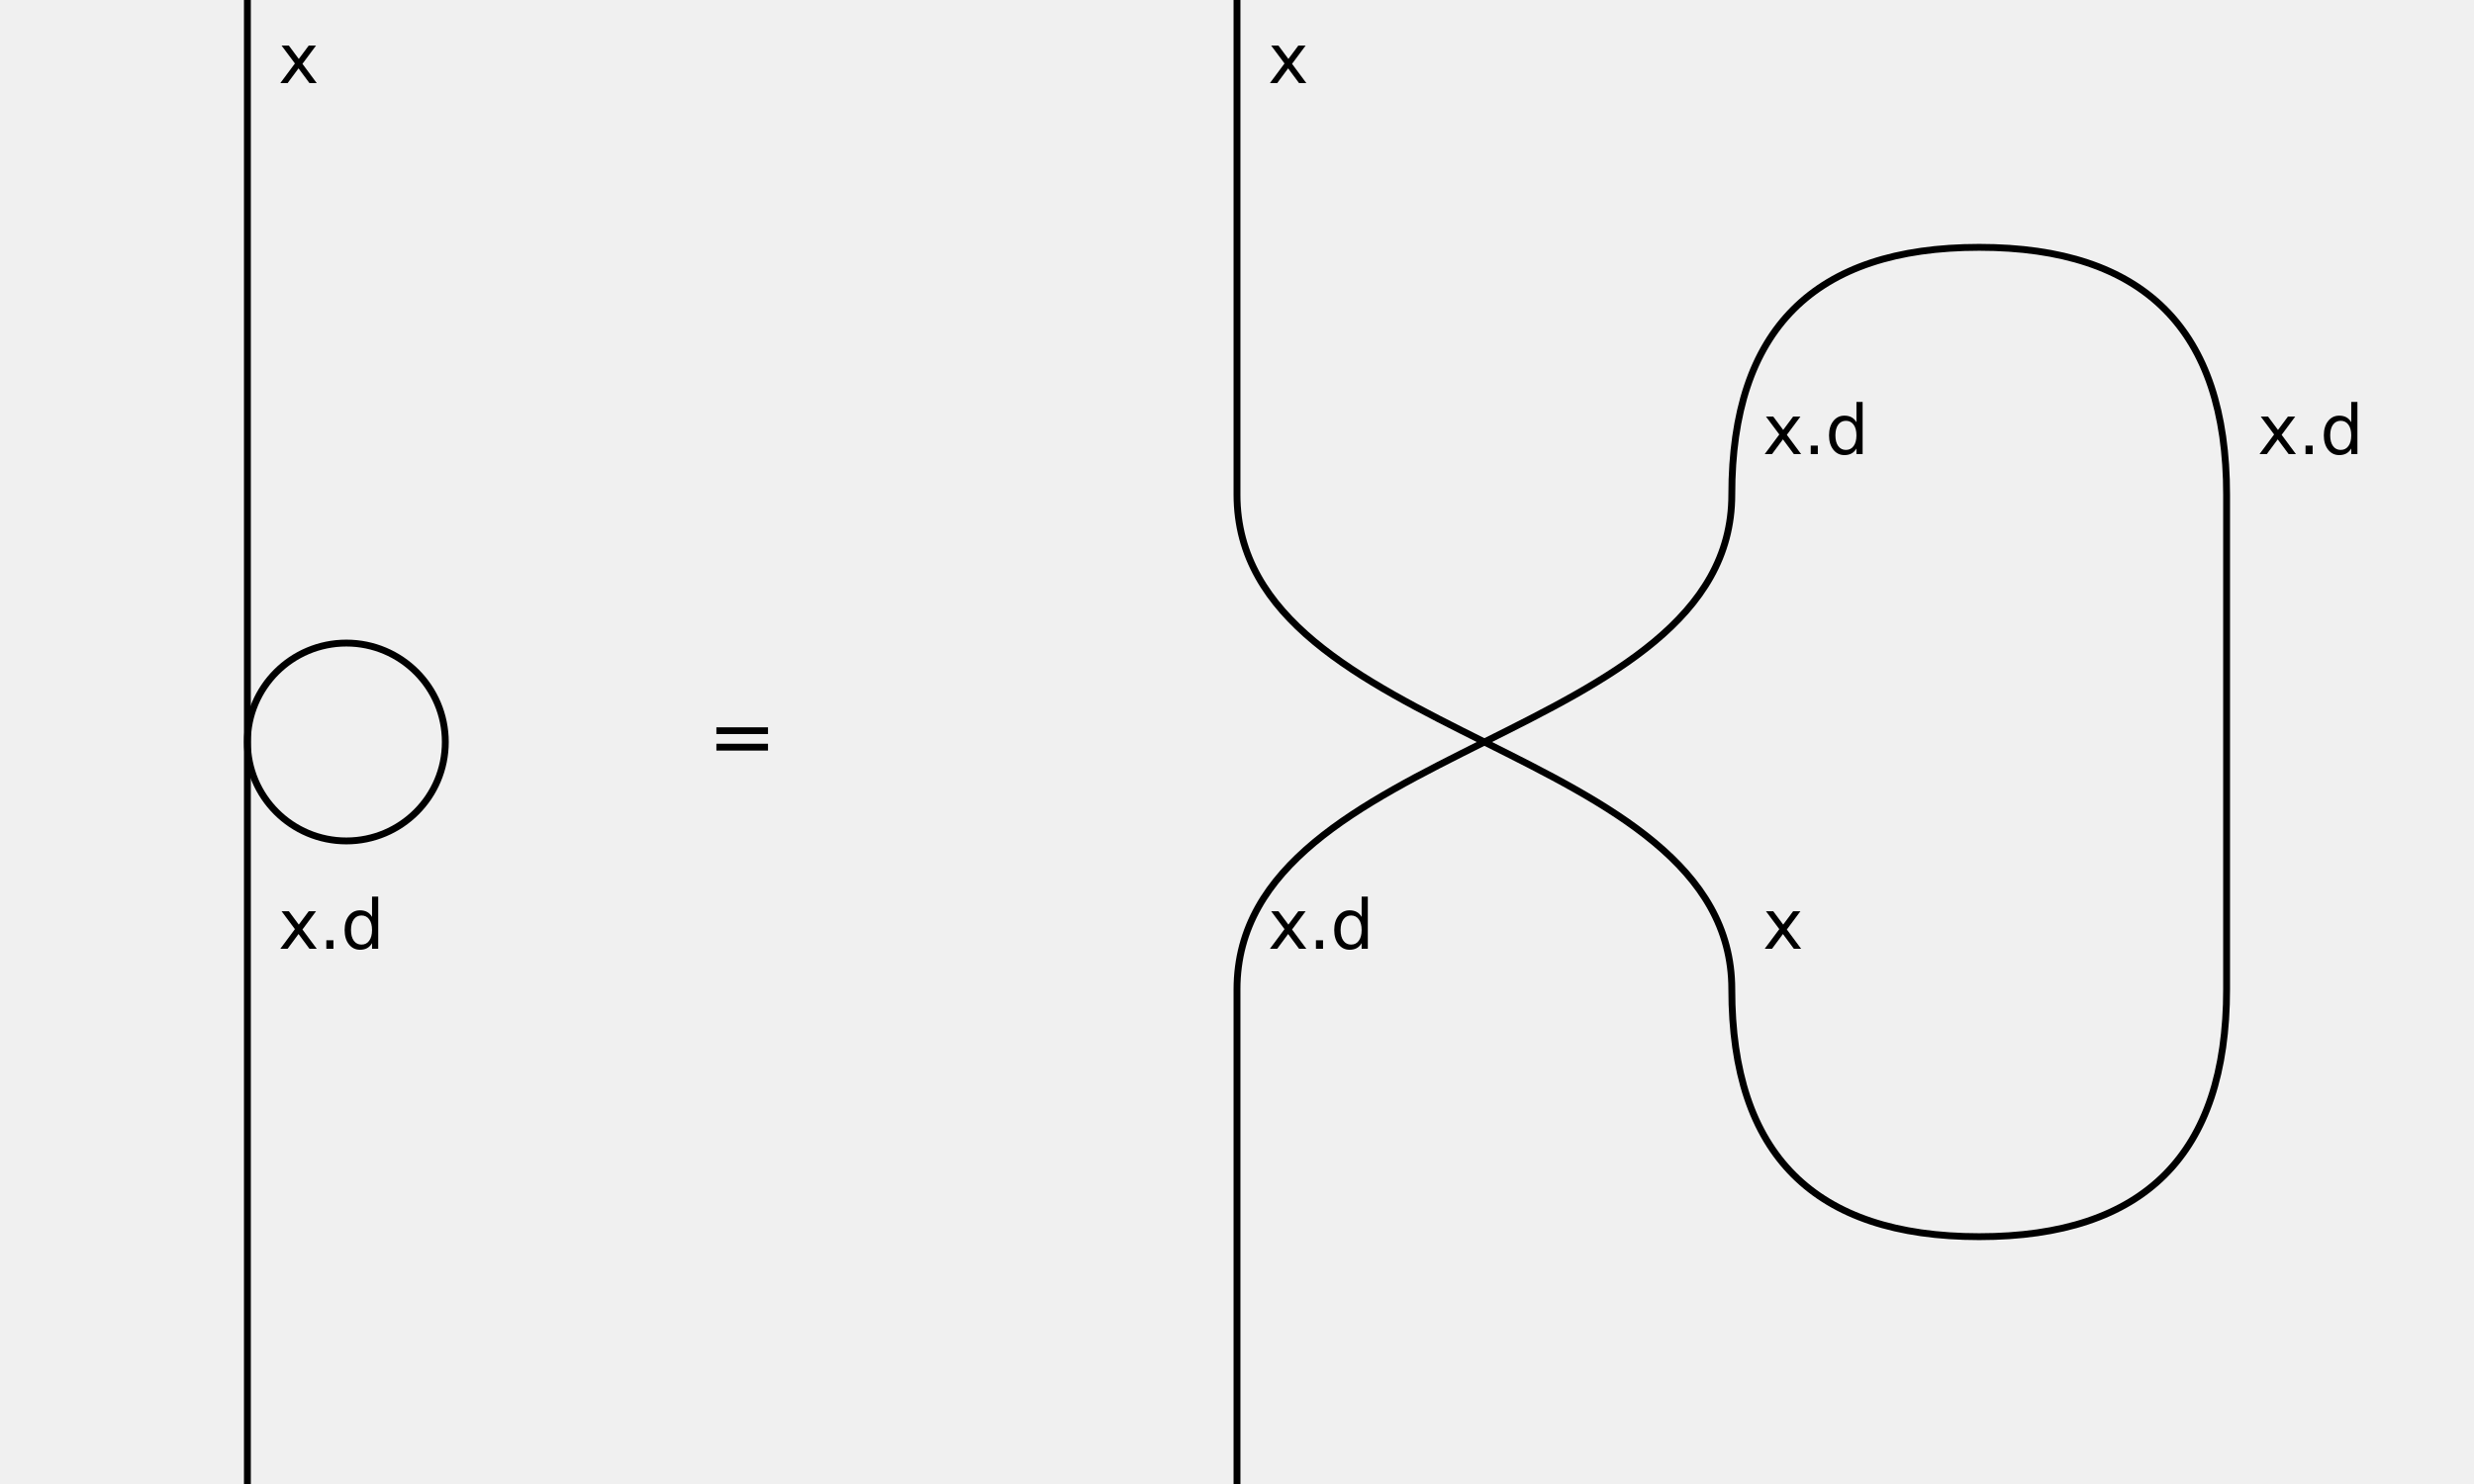
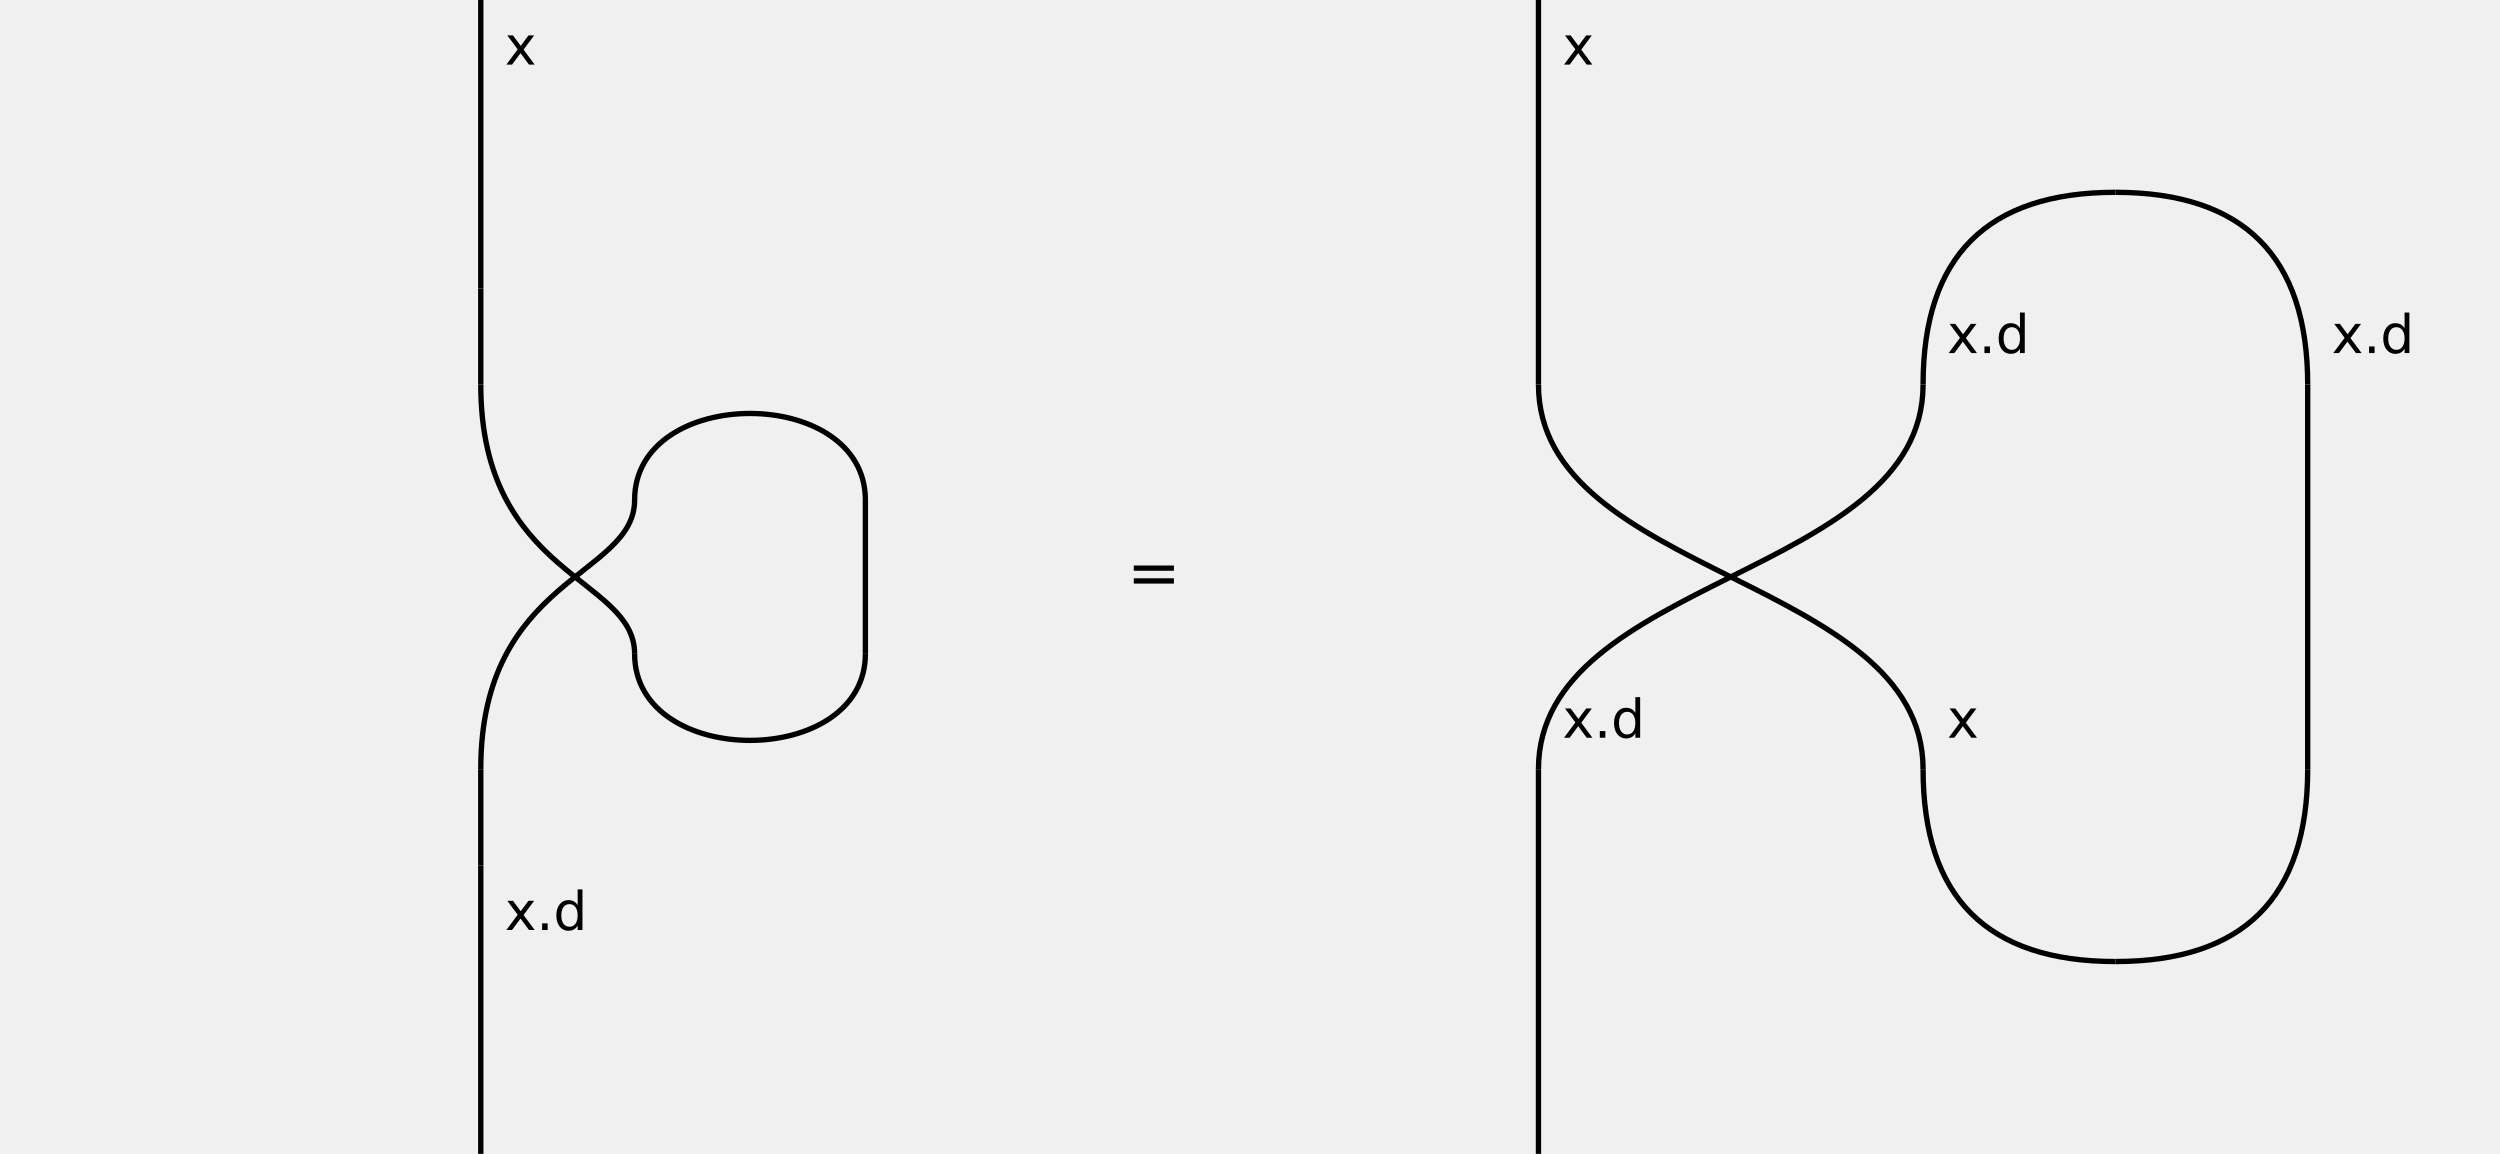
- <svg xmlns="http://www.w3.org/2000/svg" xmlns:xlink="http://www.w3.org/1999/xlink" width="360pt" height="216pt" viewBox="0 0 360 216" version="1.1">
+ <svg xmlns="http://www.w3.org/2000/svg" xmlns:xlink="http://www.w3.org/1999/xlink" width="468pt" height="216pt" viewBox="0 0 468 216" version="1.1">
  <style type="text/css">@media (prefers-color-scheme: dark) {[id^="dark-stroke"] path { stroke: #ffffff !important; } [id^="dark-fill"] g, [id^="dark-fill"] use { fill: #ffffff !important; stroke: #ffffff !important; }}</style>
  <defs>
    <style type="text/css">*{stroke-linejoin: round; stroke-linecap: butt}</style>
  </defs>
  <g id="figure_1">
    <g id="patch_1">
-       <path d="M 0 216  L 360 216  L 360 0  L 0 0  L 0 216  z " style="fill: none" />
+       <path d="M 0 216  L 468 216  L 468 0  L 0 0  L 0 216  z " style="fill: none" />
    </g>
    <g id="axes_1">
      <g id="patch_2">
-         <path d="M 0 216  L 360 216  L 360 0  L 0 0  L 0 216  z " clip-path="url(#pd7ae8d8837)" style="fill: none" />
+         <path d="M 0 216  L 468 216  L 468 0  L 0 0  L 0 216  z " clip-path="url(#p7a6b25eb62)" style="fill: none" />
      </g>
      <g id="dark-stroke-1">
-         <path d="M 180 72  C 180 108 252 108 252 144  " clip-path="url(#pd7ae8d8837)" style="fill: none; stroke: #000000; stroke-linejoin: miter" />
+         <path d="M 288 72  C 288 108 360 108 360 144  " clip-path="url(#p7a6b25eb62)" style="fill: none; stroke: #000000; stroke-linejoin: miter" />
      </g>
      <g id="dark-stroke-2">
-         <path d="M 252 72  C 252 108 180 108 180 144  " clip-path="url(#pd7ae8d8837)" style="fill: none; stroke: #000000; stroke-linejoin: miter" />
+         <path d="M 360 72  C 360 108 288 108 288 144  " clip-path="url(#p7a6b25eb62)" style="fill: none; stroke: #000000; stroke-linejoin: miter" />
      </g>
      <g id="dark-stroke-4">
-         <path d="M 36 0  Q 36 90 36 90  " clip-path="url(#pd7ae8d8837)" style="fill: none; stroke: #000000; stroke-linejoin: miter" />
+         <path d="M 90 0  Q 90 54 90 54  " clip-path="url(#p7a6b25eb62)" style="fill: none; stroke: #000000; stroke-linejoin: miter" />
      </g>
      <g id="dark-stroke-6">
-         <path d="M 36 126  Q 36 216 36 216  " clip-path="url(#pd7ae8d8837)" style="fill: none; stroke: #000000; stroke-linejoin: miter" />
+         <path d="M 90 162  Q 90 216 90 216  " clip-path="url(#p7a6b25eb62)" style="fill: none; stroke: #000000; stroke-linejoin: miter" />
      </g>
      <g id="dark-stroke-8">
-         <path d="M 180 0  Q 180 72 180 72  " clip-path="url(#pd7ae8d8837)" style="fill: none; stroke: #000000; stroke-linejoin: miter" />
+         <path d="M 288 0  Q 288 72 288 72  " clip-path="url(#p7a6b25eb62)" style="fill: none; stroke: #000000; stroke-linejoin: miter" />
      </g>
      <g id="dark-stroke-9">
-         <path d="M 288 36  Q 252 36 252 72  " clip-path="url(#pd7ae8d8837)" style="fill: none; stroke: #000000; stroke-linejoin: miter" />
+         <path d="M 396 36  Q 360 36 360 72  " clip-path="url(#p7a6b25eb62)" style="fill: none; stroke: #000000; stroke-linejoin: miter" />
      </g>
      <g id="dark-stroke-10">
-         <path d="M 288 36  Q 324 36 324 72  " clip-path="url(#pd7ae8d8837)" style="fill: none; stroke: #000000; stroke-linejoin: miter" />
+         <path d="M 396 36  Q 432 36 432 72  " clip-path="url(#p7a6b25eb62)" style="fill: none; stroke: #000000; stroke-linejoin: miter" />
      </g>
      <g id="dark-stroke-13">
-         <path d="M 324 72  Q 324 144 324 144  " clip-path="url(#pd7ae8d8837)" style="fill: none; stroke: #000000; stroke-linejoin: miter" />
+         <path d="M 432 72  Q 432 144 432 144  " clip-path="url(#p7a6b25eb62)" style="fill: none; stroke: #000000; stroke-linejoin: miter" />
      </g>
      <g id="dark-stroke-15">
-         <path d="M 180 144  Q 180 216 180 216  " clip-path="url(#pd7ae8d8837)" style="fill: none; stroke: #000000; stroke-linejoin: miter" />
+         <path d="M 288 144  Q 288 216 288 216  " clip-path="url(#p7a6b25eb62)" style="fill: none; stroke: #000000; stroke-linejoin: miter" />
      </g>
      <g id="dark-stroke-17">
-         <path d="M 252 144  Q 252 180 288 180  " clip-path="url(#pd7ae8d8837)" style="fill: none; stroke: #000000; stroke-linejoin: miter" />
+         <path d="M 360 144  Q 360 180 396 180  " clip-path="url(#p7a6b25eb62)" style="fill: none; stroke: #000000; stroke-linejoin: miter" />
      </g>
      <g id="dark-stroke-18">
-         <path d="M 324 144  Q 324 180 288 180  " clip-path="url(#pd7ae8d8837)" style="fill: none; stroke: #000000; stroke-linejoin: miter" />
+         <path d="M 432 144  Q 432 180 396 180  " clip-path="url(#p7a6b25eb62)" style="fill: none; stroke: #000000; stroke-linejoin: miter" />
      </g>
      <g id="dark-stroke-19">
-         <path d="M 36 90  Q 36 126 36 126  " clip-path="url(#pd7ae8d8837)" style="fill: none; stroke: #000000; stroke-linejoin: miter" />
+         <path d="M 90 54  Q 90 72 90 72  " clip-path="url(#p7a6b25eb62)" style="fill: none; stroke: #000000; stroke-linejoin: miter" />
      </g>
      <g id="dark-stroke-20">
-         <path d="M 50.4 122.4  C 58.353 122.4 64.8 115.953 64.8 108  " clip-path="url(#pd7ae8d8837)" style="fill: none; stroke: #000000; stroke-linejoin: miter" />
+         <path d="M 90 144  Q 90 162 90 162  " clip-path="url(#p7a6b25eb62)" style="fill: none; stroke: #000000; stroke-linejoin: miter" />
      </g>
      <g id="dark-stroke-21">
-         <path d="M 64.8 108  C 64.8 100.047 58.353 93.6 50.4 93.6  " clip-path="url(#pd7ae8d8837)" style="fill: none; stroke: #000000; stroke-linejoin: miter" />
+         <path d="M 90 72  C 90 108 118.8 108 118.8 122.4  " clip-path="url(#p7a6b25eb62)" style="fill: none; stroke: #000000; stroke-linejoin: miter" />
      </g>
      <g id="dark-stroke-22">
-         <path d="M 50.4 93.6  C 42.447 93.6 36 100.047 36 108  " clip-path="url(#pd7ae8d8837)" style="fill: none; stroke: #000000; stroke-linejoin: miter" />
+         <path d="M 118.8 122.4  C 118.8 144 162 144 162 122.4  " clip-path="url(#p7a6b25eb62)" style="fill: none; stroke: #000000; stroke-linejoin: miter" />
      </g>
      <g id="dark-stroke-23">
-         <path d="M 36 108  C 36 115.953 42.447 122.4 50.4 122.4  " clip-path="url(#pd7ae8d8837)" style="fill: none; stroke: #000000; stroke-linejoin: miter" />
+         <path d="M 162 122.4  C 162 115.2 162 100.8 162 93.6  " clip-path="url(#p7a6b25eb62)" style="fill: none; stroke: #000000; stroke-linejoin: miter" />
+       </g>
+       <g id="dark-stroke-24">
+         <path d="M 162 93.6  C 162 72 118.8 72 118.8 93.6  " clip-path="url(#p7a6b25eb62)" style="fill: none; stroke: #000000; stroke-linejoin: miter" />
+       </g>
+       <g id="dark-stroke-25">
+         <path d="M 118.8 93.6  C 118.8 108 90 108 90 144  " clip-path="url(#p7a6b25eb62)" style="fill: none; stroke: #000000; stroke-linejoin: miter" />
      </g>
      <g id="PathCollection_1">
        <defs>
-           <path id="m299b4b6796" d="M 0 5.79  C 1.536 5.79 3.008 5.18 4.094 4.094  C 5.18 3.008 5.79 1.536 5.79 0  C 5.79 -1.536 5.18 -3.008 4.094 -4.094  C 3.008 -5.18 1.536 -5.79 0 -5.79  C -1.536 -5.79 -3.008 -5.18 -4.094 -4.094  C -5.18 -3.008 -5.79 -1.536 -5.79 0  C -5.79 1.536 -5.18 3.008 -4.094 4.094  C -3.008 5.18 -1.536 5.79 0 5.79  z " style="stroke: #000000; stroke-opacity: 0" />
+           <path id="m45181e8209" d="M 0 5.422  C 1.438 5.422 2.817 4.851 3.834 3.834  C 4.851 2.817 5.422 1.438 5.422 0  C 5.422 -1.438 4.851 -2.817 3.834 -3.834  C 2.817 -4.851 1.438 -5.422 0 -5.422  C -1.438 -5.422 -2.817 -4.851 -3.834 -3.834  C -4.851 -2.817 -5.422 -1.438 -5.422 0  C -5.422 1.438 -4.851 2.817 -3.834 3.834  C -2.817 4.851 -1.438 5.422 0 5.422  z " style="stroke: #000000; stroke-opacity: 0" />
        </defs>
-         <g clip-path="url(#pd7ae8d8837)">
-           <use xlink:href="#m299b4b6796" x="108" y="108" style="fill-opacity: 0; stroke: #000000; stroke-opacity: 0" />
+         <g clip-path="url(#p7a6b25eb62)">
+           <use xlink:href="#m45181e8209" x="216" y="108" style="fill-opacity: 0; stroke: #000000; stroke-opacity: 0" />
        </g>
      </g>
      <g id="dark-fill-3">
-         <g transform="translate(40.5 12.09844) scale(0.1 -0.1)">
+         <g transform="translate(94.5 12.09844) scale(0.1 -0.1)">
          <defs>
            <path id="DejaVuSans-78" d="M 3513 3500  L 2247 1797  L 3578 0  L 2900 0  L 1881 1375  L 863 0  L 184 0  L 1544 1831  L 300 3500  L 978 3500  L 1906 2253  L 2834 3500  L 3513 3500  z " transform="scale(0.015625)" />
          </defs>
          <use xlink:href="#DejaVuSans-78" />
        </g>
      </g>
      <g id="dark-fill-5">
-         <g transform="translate(40.5 138.0984) scale(0.1 -0.1)">
+         <g transform="translate(94.5 174.0984) scale(0.1 -0.1)">
          <defs>
            <path id="DejaVuSans-2e" d="M 684 794  L 1344 794  L 1344 0  L 684 0  L 684 794  z " transform="scale(0.015625)" />
            <path id="DejaVuSans-64" d="M 2906 2969  L 2906 4863  L 3481 4863  L 3481 0  L 2906 0  L 2906 525  Q 2725 213 2448 61  Q 2172 -91 1784 -91  Q 1150 -91 751 415  Q 353 922 353 1747  Q 353 2572 751 3078  Q 1150 3584 1784 3584  Q 2172 3584 2448 3432  Q 2725 3281 2906 2969  z M 947 1747  Q 947 1113 1208 752  Q 1469 391 1925 391  Q 2381 391 2643 752  Q 2906 1113 2906 1747  Q 2906 2381 2643 2742  Q 2381 3103 1925 3103  Q 1469 3103 1208 2742  Q 947 2381 947 1747  z " transform="scale(0.015625)" />
          </defs>
          <use xlink:href="#DejaVuSans-78" />
          <use xlink:href="#DejaVuSans-2e" transform="translate(59.17969 0)" />
          <use xlink:href="#DejaVuSans-64" transform="translate(90.9668 0)" />
        </g>
      </g>
      <g id="dark-fill-7">
-         <g transform="translate(184.5 12.09844) scale(0.1 -0.1)">
+         <g transform="translate(292.5 12.09844) scale(0.1 -0.1)">
          <use xlink:href="#DejaVuSans-78" />
        </g>
      </g>
      <g id="dark-fill-11">
-         <g transform="translate(256.5 66.09844) scale(0.1 -0.1)">
+         <g transform="translate(364.5 66.09844) scale(0.1 -0.1)">
          <use xlink:href="#DejaVuSans-78" />
          <use xlink:href="#DejaVuSans-2e" transform="translate(59.17969 0)" />
          <use xlink:href="#DejaVuSans-64" transform="translate(90.9668 0)" />
        </g>
      </g>
      <g id="dark-fill-12">
-         <g transform="translate(328.5 66.09844) scale(0.1 -0.1)">
+         <g transform="translate(436.5 66.09844) scale(0.1 -0.1)">
          <use xlink:href="#DejaVuSans-78" />
          <use xlink:href="#DejaVuSans-2e" transform="translate(59.17969 0)" />
          <use xlink:href="#DejaVuSans-64" transform="translate(90.9668 0)" />
        </g>
      </g>
      <g id="dark-fill-14">
-         <g transform="translate(184.5 138.0984) scale(0.1 -0.1)">
+         <g transform="translate(292.5 138.0984) scale(0.1 -0.1)">
          <use xlink:href="#DejaVuSans-78" />
          <use xlink:href="#DejaVuSans-2e" transform="translate(59.17969 0)" />
          <use xlink:href="#DejaVuSans-64" transform="translate(90.9668 0)" />
        </g>
      </g>
      <g id="dark-fill-16">
-         <g transform="translate(256.5 138.0984) scale(0.1 -0.1)">
+         <g transform="translate(364.5 138.0984) scale(0.1 -0.1)">
          <use xlink:href="#DejaVuSans-78" />
        </g>
      </g>
-       <g id="dark-fill-24">
-         <g transform="translate(102.9722 111.3113) scale(0.12 -0.12)">
+       <g id="dark-fill-26">
+         <g transform="translate(210.9722 111.3113) scale(0.12 -0.12)">
          <defs>
            <path id="DejaVuSans-3d" d="M 678 2906  L 4684 2906  L 4684 2381  L 678 2381  L 678 2906  z M 678 1631  L 4684 1631  L 4684 1100  L 678 1100  L 678 1631  z " transform="scale(0.015625)" />
          </defs>
          <use xlink:href="#DejaVuSans-3d" />
        </g>
      </g>
    </g>
  </g>
  <defs>
-     <clipPath id="pd7ae8d8837">
-       <rect x="0" y="0" width="360" height="216" />
+     <clipPath id="p7a6b25eb62">
+       <rect x="0" y="0" width="468" height="216" />
    </clipPath>
  </defs>
</svg>
